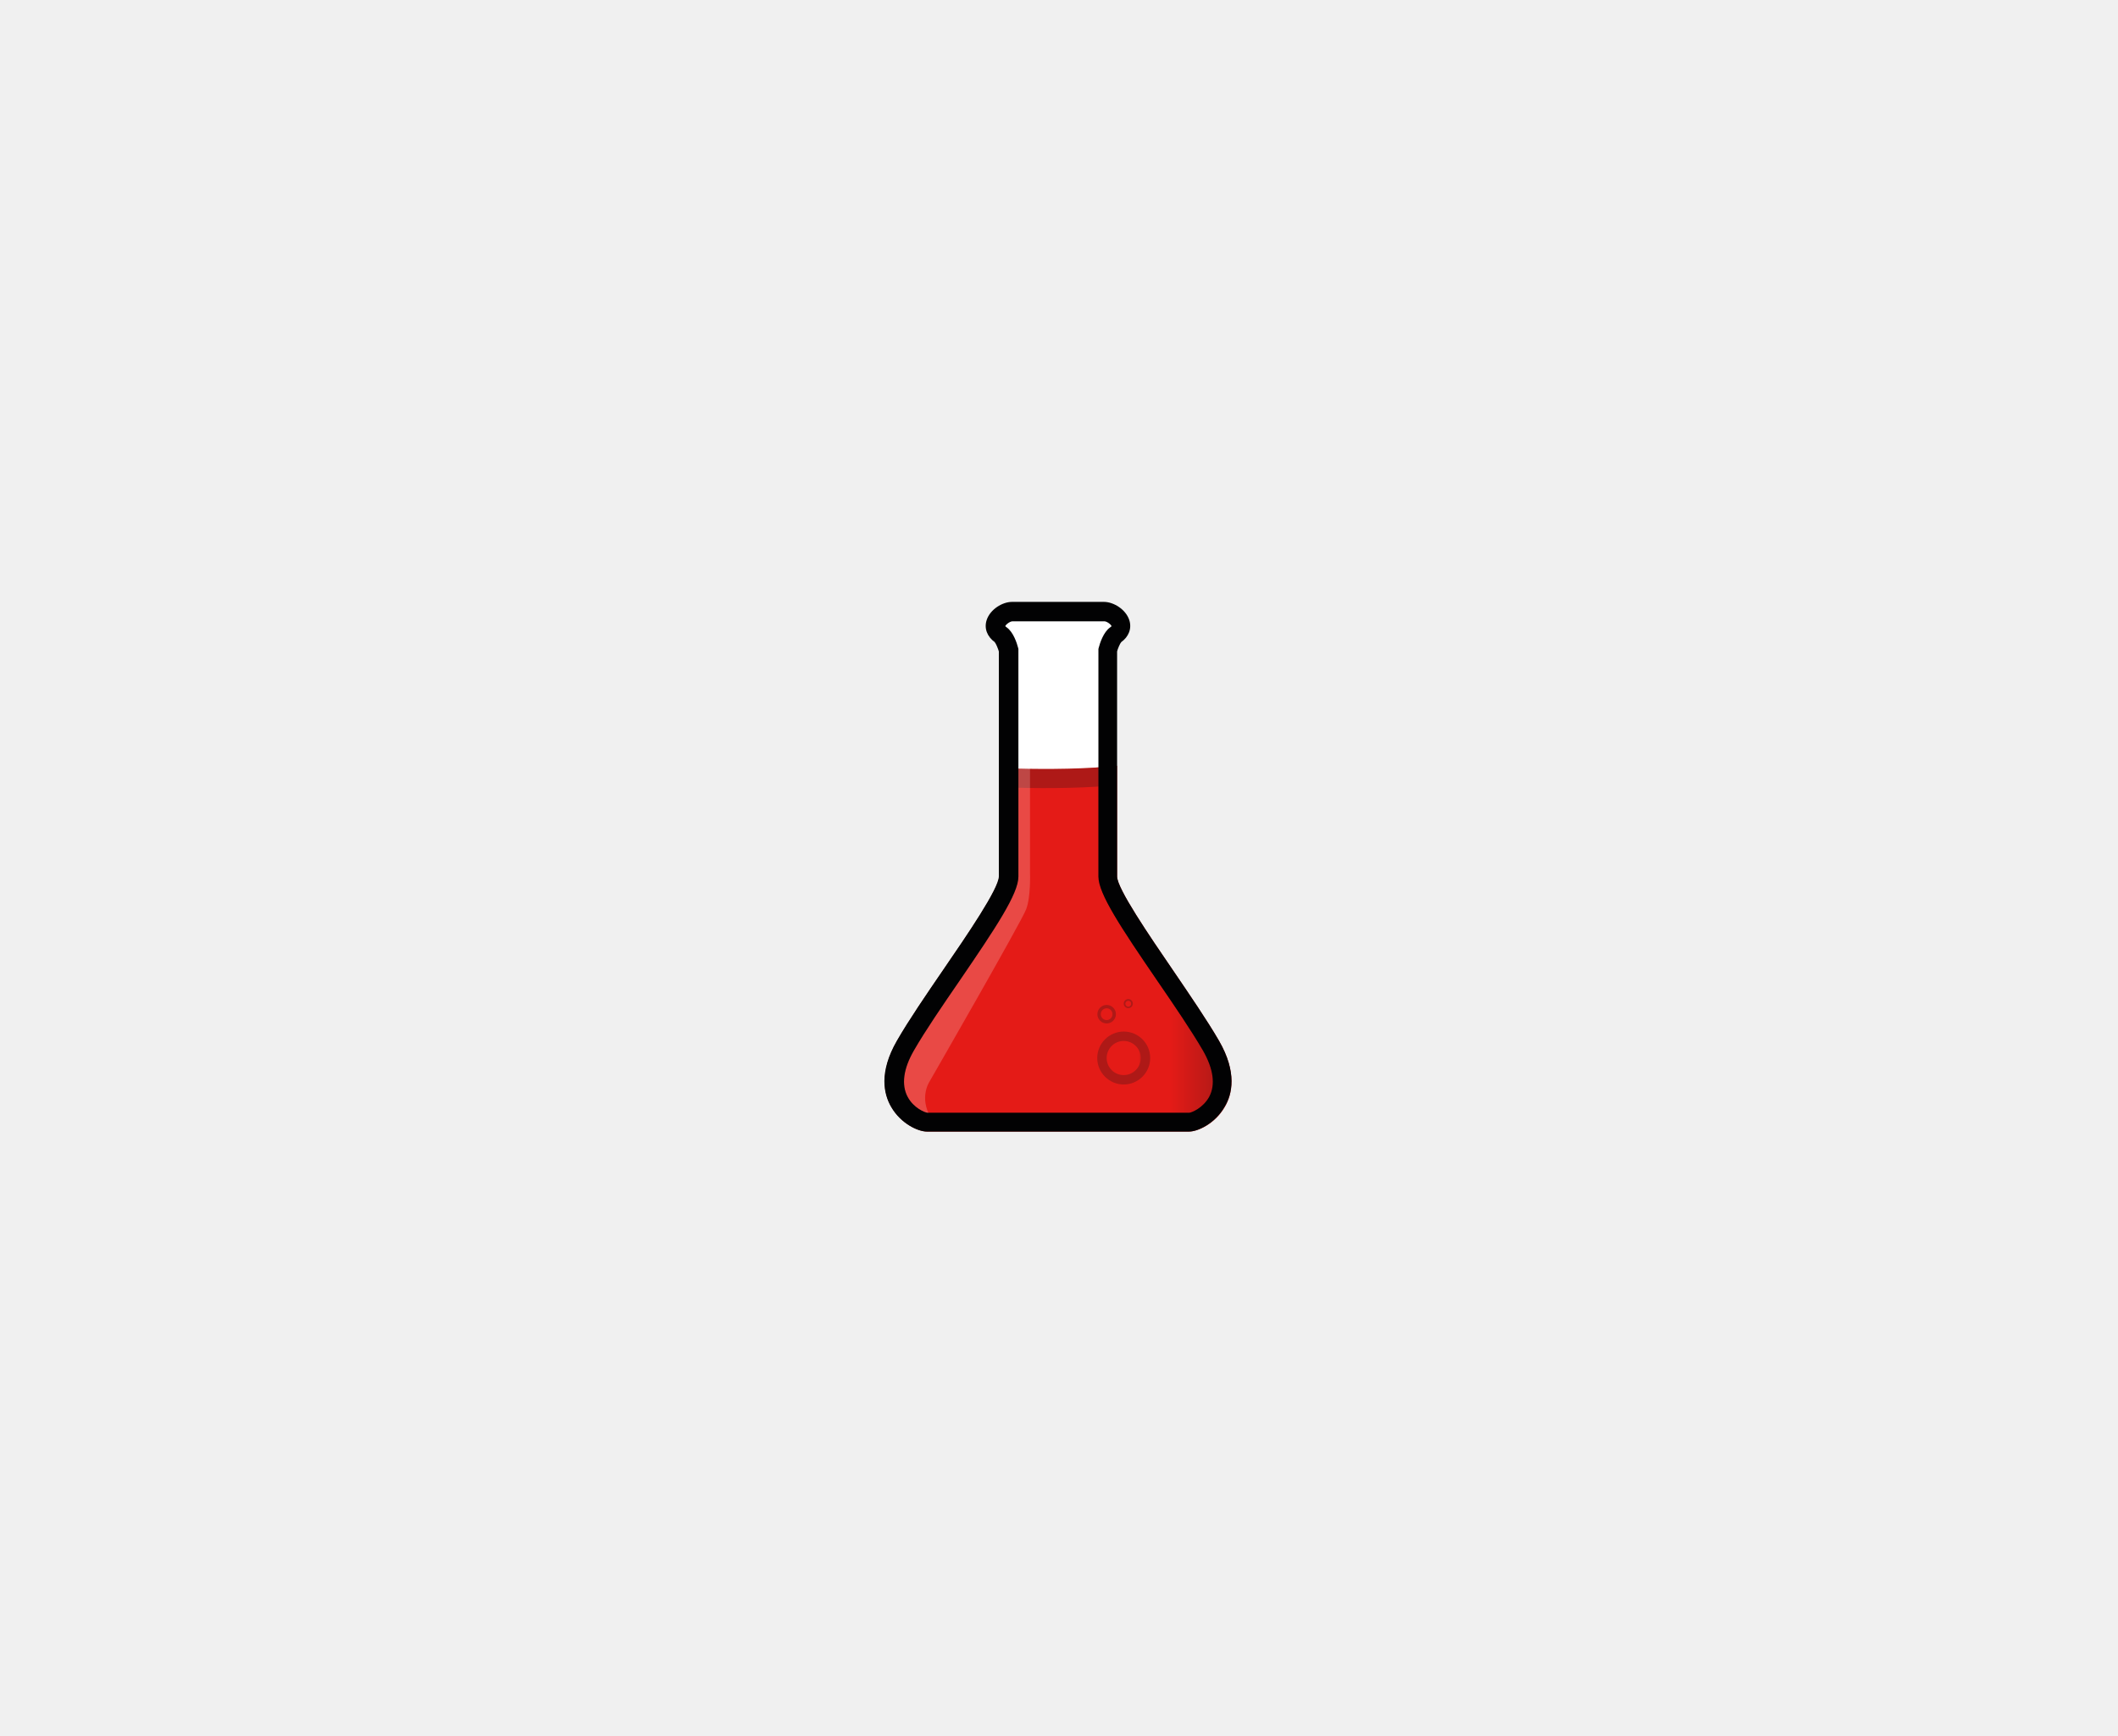
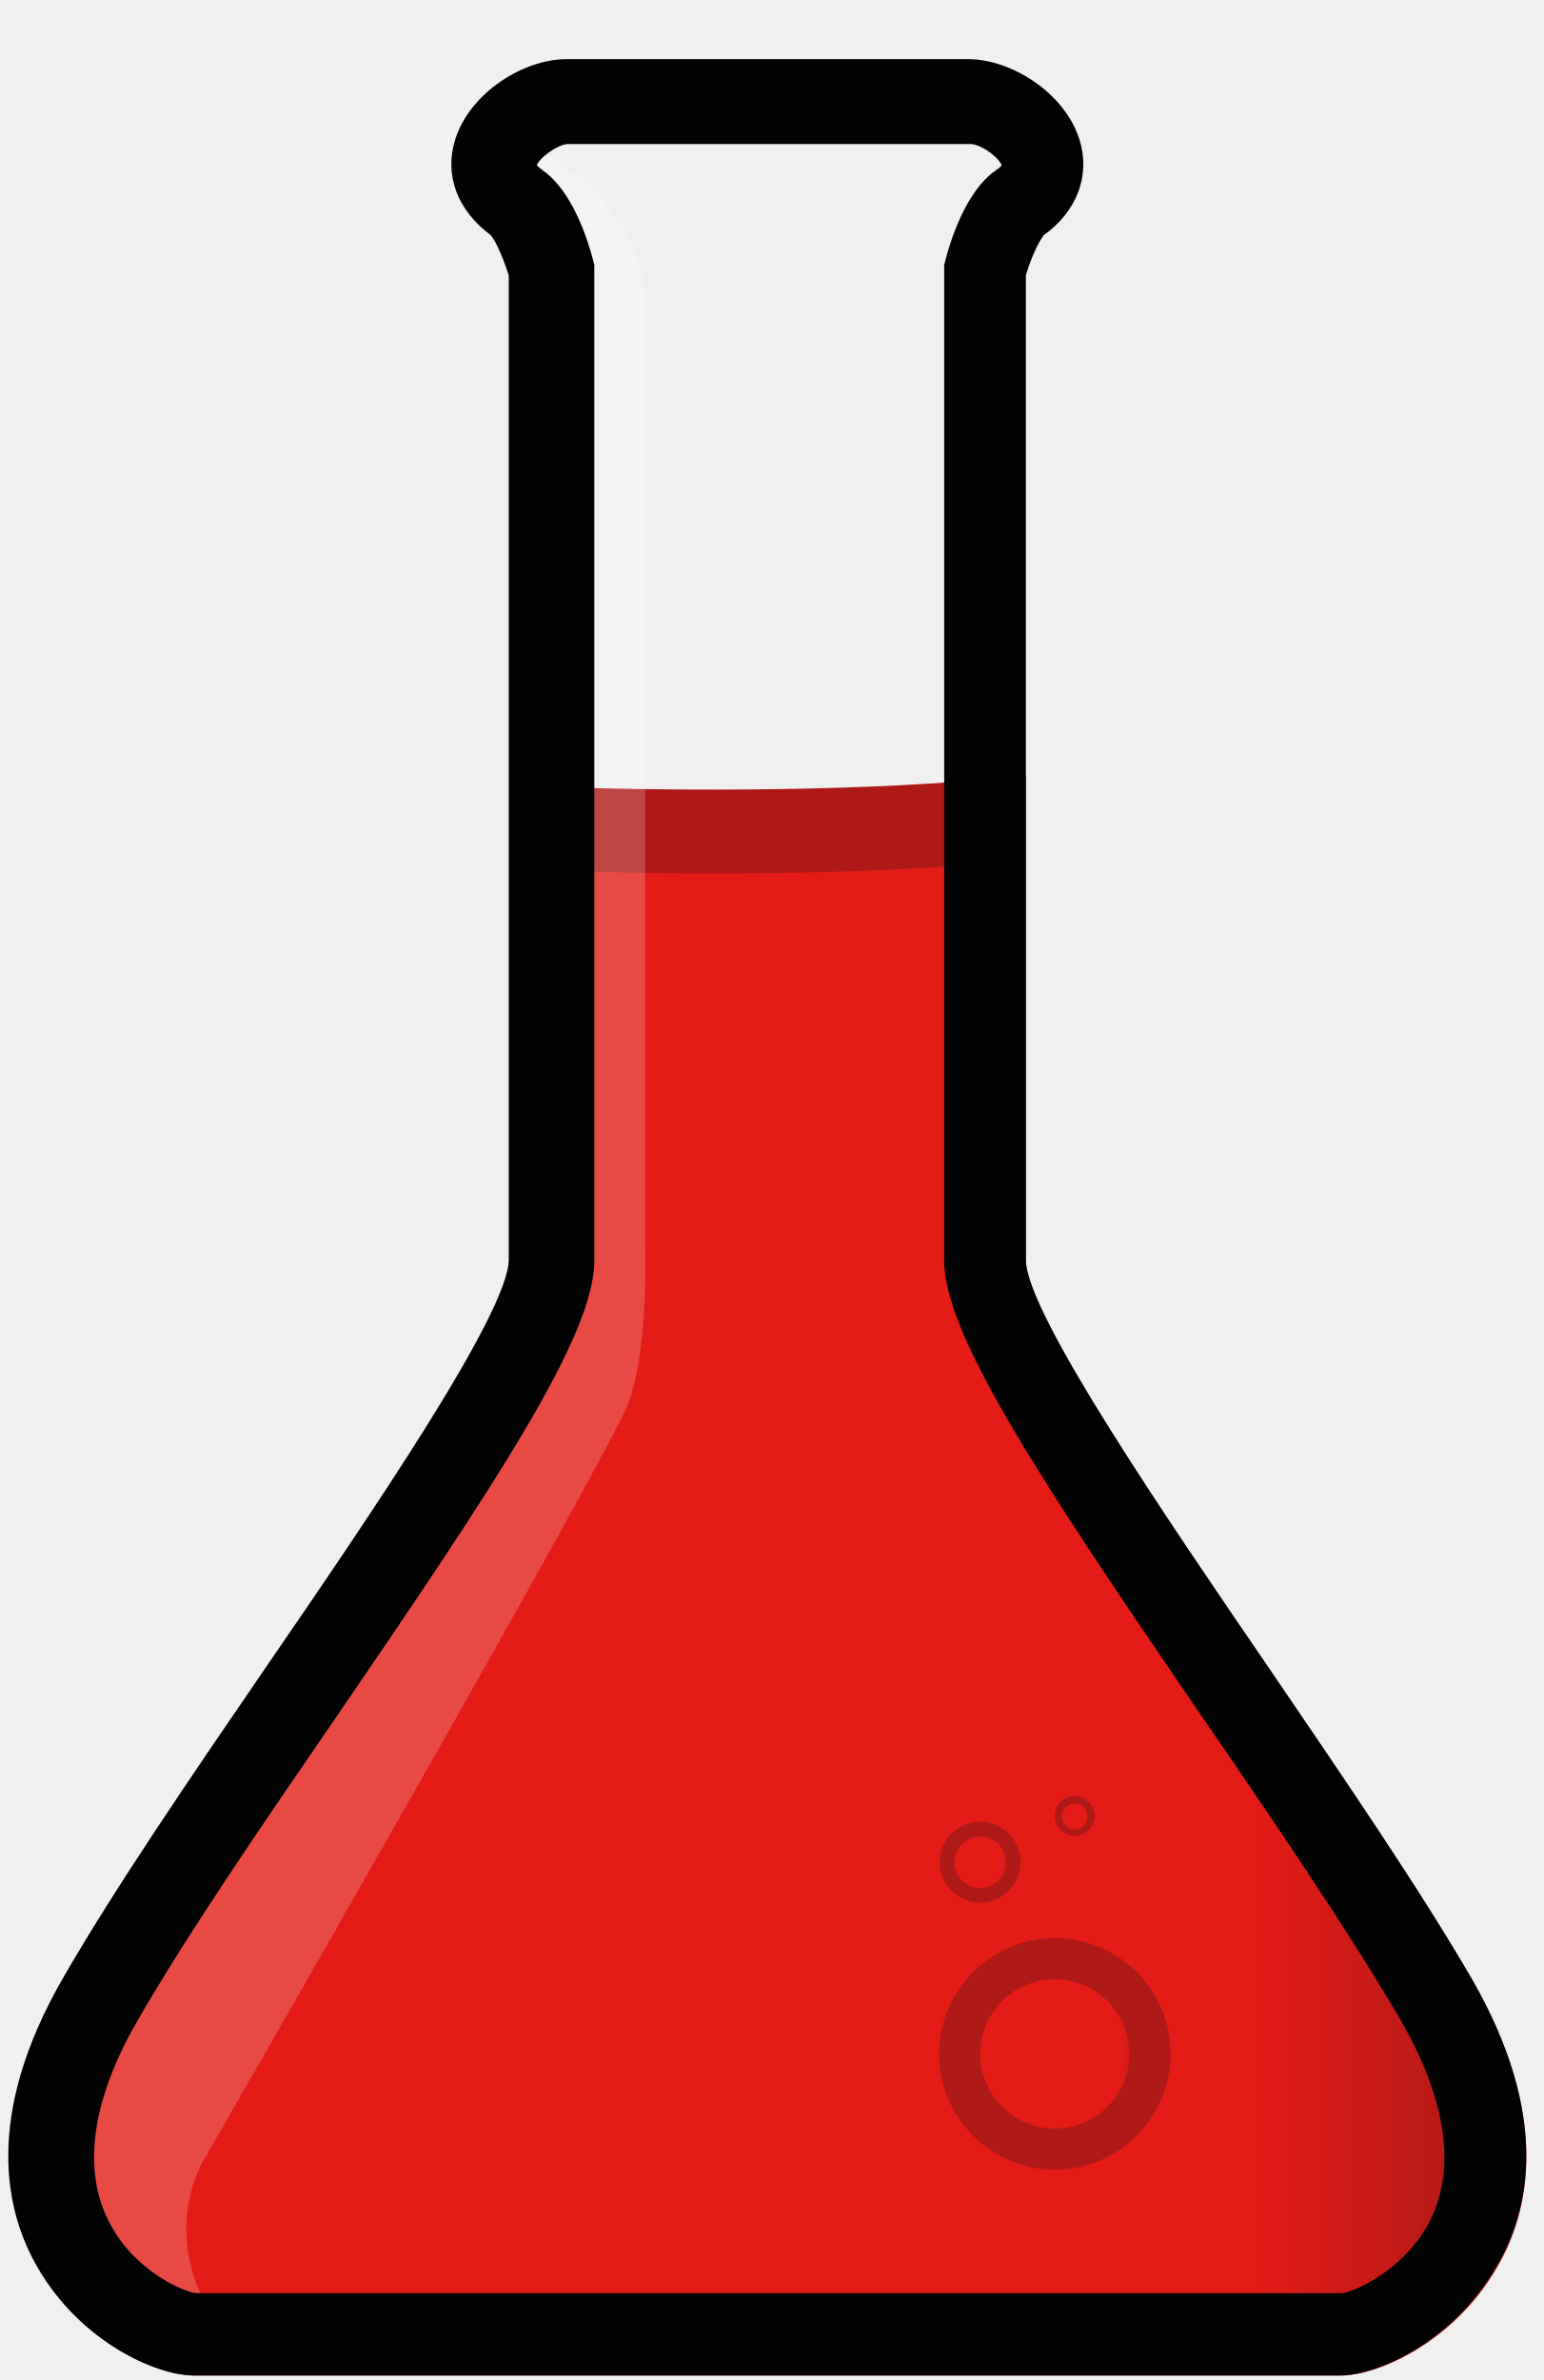
- <svg xmlns="http://www.w3.org/2000/svg" width="144" height="118" viewBox="0 0 144 118" fill="none">
-   <g id="PROT-1_Fraco_MundoVermelho">
-     <g id="Barra_Mundo_Vermelho">
-       <g id="Group">
-         <path id="Vector" d="M82.33 71.08C80.21 67.41 75.32 61.22 75.32 59.59C75.32 57.96 75.32 44.19 75.32 44.19C75.32 44.19 75.53 43.38 75.85 43.16C76.77 42.5 75.73 41.59 75.08 41.59C74.43 41.59 74.26 41.59 74.26 41.59H71.74H71.24H69.64C69.64 41.59 69.48 41.59 68.82 41.59C68.17 41.59 67.12 42.51 68.05 43.16C68.37 43.38 68.58 44.19 68.58 44.19C68.58 44.19 68.58 57.96 68.58 59.59C68.58 61.22 63.69 67.41 61.57 71.08C59.45 74.75 62.33 76.29 63.04 76.29H71.24H71.49H71.74H80.86C81.56 76.3 84.44 74.75 82.33 71.08Z" fill="white" />
-       </g>
-     </g>
-     <g id="Frasco_Mundo_Vermelho">
-       <g id="Group_2">
-         <g id="Group_3">
-           <path id="Vector_2" d="M82.33 71.08C80.21 67.41 75.32 61.22 75.32 59.59C75.32 58.89 75.32 55.92 75.32 52.77C73.2 52.96 70.18 52.95 68.59 52.88C68.59 55.99 68.59 58.9 68.59 59.59C68.59 61.22 63.7 67.41 61.58 71.08C59.46 74.75 62.34 76.29 63.05 76.29H71.25H71.5H71.75H80.87C81.56 76.3 84.44 74.75 82.33 71.08Z" fill="url(#paint0_linear_123_2494)" />
-           <path id="Vector_3" d="M82.88 70.76C82.08 69.38 80.89 67.64 79.74 65.95C78.14 63.61 75.95 60.41 75.95 59.59V52.77V52.06L75.25 52.12C73.1 52.32 70.03 52.29 68.6 52.23L67.93 52.2V52.87V59.58C67.93 60.41 65.74 63.61 64.14 65.94C62.99 67.62 61.8 69.36 61 70.75C59.76 72.9 60.1 74.39 60.61 75.26C61.27 76.4 62.44 76.93 63.03 76.93H71.23H71.48H71.73H80.85C81.44 76.93 82.61 76.4 83.27 75.26C83.78 74.4 84.12 72.91 82.88 70.76ZM80.86 75.65H71.74H71.49H71.24H63.04H63.05C62.89 75.64 62.11 75.33 61.71 74.57C61.27 73.75 61.42 72.65 62.14 71.41C62.91 70.07 64.09 68.35 65.23 66.69C67.72 63.05 69.24 60.76 69.24 59.6V52.89L68.57 53.53C70.09 53.6 73.16 53.62 75.39 53.42L74.69 52.78V59.6C74.69 60.76 76.21 63.05 78.7 66.69C79.84 68.35 81.01 70.07 81.79 71.41C82.51 72.66 82.66 73.75 82.22 74.57C81.79 75.33 81.02 75.64 80.86 75.65Z" fill="#AE1917" />
-         </g>
-       </g>
-       <g id="Group_4" opacity="0.2">
-         <path id="Vector_4" d="M67.9 42.06C67.63 42.38 67.56 42.8 68.05 43.15C68.37 43.37 68.58 44.18 68.58 44.18C68.58 44.18 68.58 57.95 68.58 59.58C68.58 61.21 63.69 67.4 61.57 71.07C59.45 74.74 62.33 76.28 63.04 76.28H63.49C62.37 74.8 63.18 73.56 63.18 73.56C63.18 73.56 69.46 62.65 69.77 61.81C70.09 60.96 70.03 59.34 70.03 59.34V44.62C69.91 43.22 68.67 42.43 67.9 42.06Z" fill="white" />
-       </g>
-       <g id="Group_5">
-         <path id="Vector_5" d="M77.88 71.93C77.88 72.75 77.22 73.41 76.4 73.41C75.58 73.41 74.92 72.75 74.92 71.93C74.92 71.11 75.58 70.45 76.4 70.45C77.22 70.45 77.88 71.11 77.88 71.93Z" fill="url(#paint1_linear_123_2494)" />
-         <path id="Vector_6" d="M77.56 71.93C77.56 72.57 77.04 73.09 76.4 73.09C75.76 73.09 75.24 72.57 75.24 71.93C75.24 71.29 75.76 70.77 76.4 70.77C77.04 70.77 77.56 71.29 77.56 71.93ZM76.4 70.13C75.41 70.13 74.6 70.94 74.6 71.93C74.6 72.92 75.41 73.73 76.4 73.73C77.39 73.73 78.2 72.92 78.2 71.93C78.2 70.93 77.39 70.13 76.4 70.13Z" fill="#AE1917" />
-       </g>
-       <g id="Group_6">
-         <path id="Vector_7" d="M82.88 70.76C82.08 69.38 80.89 67.64 79.74 65.95C78.14 63.61 75.95 60.41 75.95 59.59V44.19L75.93 44.35C76 44.08 76.15 43.74 76.23 43.66C76.23 43.66 76.22 43.67 76.21 43.67C76.75 43.29 76.96 42.72 76.78 42.16C76.54 41.42 75.7 40.92 75.06 40.92H74.24H71.72H71.22H69.62H68.8C68.16 40.92 67.32 41.42 67.08 42.16C66.9 42.72 67.11 43.28 67.65 43.67C67.64 43.66 67.63 43.66 67.63 43.66C67.71 43.74 67.85 44.07 67.93 44.35L67.91 44.18V59.58C67.91 60.41 65.72 63.61 64.12 65.94C62.97 67.62 61.78 69.36 60.98 70.75C59.74 72.9 60.08 74.39 60.59 75.26C61.25 76.4 62.42 76.93 63.01 76.93H71.21H71.46H71.71H80.83C81.42 76.93 82.59 76.4 83.25 75.26C83.78 74.4 84.12 72.91 82.88 70.76ZM80.86 75.65H71.74H71.49H71.24H63.04H63.05C62.89 75.64 62.11 75.33 61.71 74.57C61.27 73.75 61.42 72.65 62.14 71.41C62.91 70.07 64.09 68.35 65.23 66.69C67.72 63.05 69.24 60.76 69.24 59.6V44.2V44.12L69.22 44.04C69.14 43.73 68.9 42.97 68.44 42.65C68.36 42.59 68.34 42.56 68.34 42.56C68.34 42.57 68.35 42.58 68.34 42.59C68.36 42.47 68.67 42.24 68.83 42.24H69.65H71.25H71.75H74.27H75.09C75.26 42.24 75.56 42.47 75.58 42.59C75.58 42.58 75.58 42.57 75.58 42.56C75.58 42.56 75.56 42.6 75.48 42.65C75.02 42.97 74.78 43.73 74.7 44.04L74.68 44.12V44.2V59.6C74.68 60.76 76.2 63.05 78.69 66.69C79.83 68.35 81 70.07 81.78 71.41C82.5 72.66 82.65 73.75 82.21 74.57C81.79 75.33 81.02 75.64 80.86 75.65Z" fill="#020203" />
-       </g>
-       <g id="Group_7">
-         <path id="Vector_8" d="M75.75 68.95C75.75 69.23 75.52 69.46 75.24 69.46C74.96 69.46 74.73 69.23 74.73 68.95C74.73 68.67 74.96 68.44 75.24 68.44C75.52 68.44 75.75 68.67 75.75 68.95Z" fill="url(#paint2_linear_123_2494)" />
-         <path id="Vector_9" d="M75.64 68.95C75.64 69.17 75.46 69.35 75.24 69.35C75.02 69.35 74.84 69.17 74.84 68.95C74.84 68.73 75.02 68.55 75.24 68.55C75.46 68.55 75.64 68.73 75.64 68.95ZM75.24 68.32C74.9 68.32 74.61 68.6 74.61 68.95C74.61 69.29 74.89 69.58 75.24 69.58C75.58 69.58 75.87 69.3 75.87 68.95C75.87 68.61 75.59 68.32 75.24 68.32Z" fill="#AE1917" />
-       </g>
-       <g id="Group_8">
-         <path id="Vector_10" d="M76.97 68.24C76.97 68.38 76.86 68.5 76.71 68.5C76.56 68.5 76.45 68.39 76.45 68.24C76.45 68.09 76.56 67.98 76.71 67.98C76.86 67.98 76.97 68.09 76.97 68.24Z" fill="url(#paint3_linear_123_2494)" />
-         <path id="Vector_11" d="M76.91 68.24C76.91 68.35 76.82 68.44 76.71 68.44C76.6 68.44 76.51 68.35 76.51 68.24C76.51 68.13 76.6 68.04 76.71 68.04C76.82 68.03 76.91 68.13 76.91 68.24ZM76.71 67.92C76.54 67.92 76.4 68.06 76.4 68.23C76.4 68.4 76.54 68.54 76.71 68.54C76.88 68.54 77.02 68.4 77.02 68.23C77.02 68.06 76.88 67.92 76.71 67.92Z" fill="#AE1917" />
-       </g>
-     </g>
+ <svg xmlns="http://www.w3.org/2000/svg" width="24" height="37" viewBox="0 0 24 37" fill="none">
+   <path d="M22.33 31.08C20.21 27.41 15.32 21.22 15.32 19.59C15.32 18.89 15.32 15.92 15.32 12.77C13.2 12.96 10.18 12.95 8.59 12.88C8.59 15.99 8.59 18.9 8.59 19.59C8.59 21.22 3.7 27.41 1.58 31.08C-0.54 34.75 2.34 36.29 3.05 36.29H11.25H11.5H11.75H20.87C21.56 36.3 24.44 34.75 22.33 31.08Z" fill="url(#paint0_linear_125_6259)" />
+   <path d="M22.88 30.76C22.08 29.38 20.89 27.64 19.74 25.95C18.14 23.61 15.95 20.41 15.95 19.59V12.77V12.06L15.25 12.12C13.1 12.32 10.03 12.29 8.6 12.23L7.93 12.2V12.87V19.58C7.93 20.41 5.74 23.61 4.14 25.94C2.99 27.62 1.8 29.36 1 30.75C-0.24 32.9 0.1 34.39 0.61 35.26C1.27 36.4 2.44 36.93 3.03 36.93H11.23H11.48H11.73H20.85C21.44 36.93 22.61 36.4 23.27 35.26C23.78 34.4 24.12 32.91 22.88 30.76ZM20.86 35.65H11.74H11.49H11.24H3.04H3.05C2.89 35.64 2.11 35.33 1.71 34.57C1.27 33.75 1.42 32.65 2.14 31.41C2.91 30.07 4.09 28.35 5.23 26.69C7.72 23.05 9.24 20.76 9.24 19.6V12.89L8.57 13.53C10.09 13.6 13.16 13.62 15.39 13.42L14.69 12.78V19.6C14.69 20.76 16.21 23.05 18.7 26.69C19.84 28.35 21.01 30.07 21.79 31.41C22.51 32.66 22.66 33.75 22.22 34.57C21.79 35.33 21.02 35.64 20.86 35.65Z" fill="#AE1917" />
+   <g opacity="0.2">
+     <path d="M7.9 2.06C7.63 2.38 7.56 2.8 8.05 3.15C8.37 3.37 8.58 4.18 8.58 4.18C8.58 4.18 8.58 17.95 8.58 19.58C8.58 21.21 3.69 27.4 1.57 31.07C-0.55 34.74 2.33 36.28 3.04 36.28H3.49C2.37 34.8 3.18 33.56 3.18 33.56C3.18 33.56 9.46 22.65 9.77 21.81C10.09 20.96 10.03 19.34 10.03 19.34V4.62C9.91 3.22 8.67 2.43 7.9 2.06Z" fill="white" />
  </g>
+   <path d="M17.88 31.93C17.88 32.75 17.22 33.41 16.4 33.41C15.58 33.41 14.92 32.75 14.92 31.93C14.92 31.11 15.58 30.45 16.4 30.45C17.22 30.45 17.88 31.11 17.88 31.93Z" fill="url(#paint1_linear_125_6259)" />
+   <path d="M17.56 31.93C17.56 32.57 17.04 33.09 16.4 33.09C15.76 33.09 15.24 32.57 15.24 31.93C15.24 31.29 15.76 30.77 16.4 30.77C17.04 30.77 17.56 31.29 17.56 31.93ZM16.4 30.13C15.41 30.13 14.6 30.94 14.6 31.93C14.6 32.92 15.41 33.73 16.4 33.73C17.39 33.73 18.2 32.92 18.2 31.93C18.2 30.93 17.39 30.13 16.4 30.13Z" fill="#AE1917" />
+   <path d="M22.88 30.76C22.08 29.38 20.89 27.64 19.74 25.95C18.14 23.61 15.95 20.41 15.95 19.59V4.19L15.93 4.35C16 4.08 16.15 3.74 16.23 3.66C16.23 3.66 16.22 3.67 16.21 3.67C16.75 3.29 16.96 2.72 16.78 2.16C16.54 1.42 15.7 0.92 15.06 0.92H14.24H11.72H11.22H9.62H8.8C8.16 0.92 7.32 1.42 7.08 2.16C6.9 2.72 7.11 3.28 7.65 3.67C7.64 3.66 7.63 3.66 7.63 3.66C7.71 3.74 7.85 4.07 7.93 4.35L7.91 4.18V19.58C7.91 20.41 5.72 23.61 4.12 25.94C2.97 27.62 1.78 29.36 0.98 30.75C-0.26 32.9 0.08 34.39 0.59 35.26C1.25 36.4 2.42 36.93 3.01 36.93H11.21H11.46H11.71H20.83C21.42 36.93 22.59 36.4 23.25 35.26C23.78 34.4 24.12 32.91 22.88 30.76ZM20.86 35.65H11.74H11.49H11.24H3.04H3.05C2.89 35.64 2.11 35.33 1.71 34.57C1.27 33.75 1.42 32.65 2.14 31.41C2.91 30.07 4.09 28.35 5.23 26.69C7.72 23.05 9.24 20.76 9.24 19.6V4.2V4.12L9.22 4.04C9.14 3.73 8.9 2.97 8.44 2.65C8.36 2.59 8.34 2.56 8.34 2.56C8.34 2.57 8.35 2.58 8.34 2.59C8.36 2.47 8.67 2.24 8.83 2.24H9.65H11.25H11.75H14.27H15.09C15.26 2.24 15.56 2.47 15.58 2.59C15.58 2.58 15.58 2.57 15.58 2.56C15.58 2.56 15.56 2.6 15.48 2.65C15.02 2.97 14.78 3.73 14.7 4.04L14.68 4.12V4.2V19.6C14.68 20.76 16.2 23.05 18.69 26.69C19.83 28.35 21 30.07 21.78 31.41C22.5 32.66 22.65 33.75 22.21 34.57C21.79 35.33 21.02 35.64 20.86 35.65Z" fill="#020203" />
+   <path d="M15.75 28.95C15.75 29.23 15.52 29.46 15.24 29.46C14.96 29.46 14.73 29.23 14.73 28.95C14.73 28.67 14.96 28.44 15.24 28.44C15.52 28.44 15.75 28.67 15.75 28.95Z" fill="url(#paint2_linear_125_6259)" />
+   <path d="M15.64 28.95C15.64 29.17 15.46 29.35 15.24 29.35C15.02 29.35 14.84 29.17 14.84 28.95C14.84 28.73 15.02 28.55 15.24 28.55C15.46 28.55 15.64 28.73 15.64 28.95ZM15.24 28.32C14.9 28.32 14.61 28.6 14.61 28.95C14.61 29.29 14.89 29.58 15.24 29.58C15.58 29.58 15.87 29.3 15.87 28.95C15.87 28.61 15.59 28.32 15.24 28.32Z" fill="#AE1917" />
+   <path d="M16.97 28.24C16.97 28.38 16.86 28.5 16.71 28.5C16.56 28.5 16.45 28.39 16.45 28.24C16.45 28.09 16.56 27.98 16.71 27.98C16.86 27.98 16.97 28.09 16.97 28.24Z" fill="url(#paint3_linear_125_6259)" />
+   <path d="M16.91 28.24C16.91 28.35 16.82 28.44 16.71 28.44C16.6 28.44 16.51 28.35 16.51 28.24C16.51 28.13 16.6 28.04 16.71 28.04C16.82 28.03 16.91 28.13 16.91 28.24ZM16.71 27.92C16.54 27.92 16.4 28.06 16.4 28.23C16.4 28.4 16.54 28.54 16.71 28.54C16.88 28.54 17.02 28.4 17.02 28.23C17.02 28.06 16.88 27.92 16.71 27.92Z" fill="#AE1917" />
  <defs>
-     <linearGradient id="paint0_linear_123_2494" x1="60.806" y1="64.535" x2="83.091" y2="64.535" gradientUnits="userSpaceOnUse">
+     <linearGradient id="paint0_linear_125_6259" x1="0.806" y1="24.535" x2="23.091" y2="24.535" gradientUnits="userSpaceOnUse">
      <stop offset="0.842" stop-color="#E41B17" />
      <stop offset="1" stop-color="#AE1917" />
    </linearGradient>
-     <linearGradient id="paint1_linear_123_2494" x1="74.919" y1="71.928" x2="77.877" y2="71.928" gradientUnits="userSpaceOnUse">
+     <linearGradient id="paint1_linear_125_6259" x1="14.919" y1="31.928" x2="17.878" y2="31.928" gradientUnits="userSpaceOnUse">
      <stop offset="0.842" stop-color="#E41B17" />
      <stop offset="1" stop-color="#AE1917" />
    </linearGradient>
-     <linearGradient id="paint2_linear_123_2494" x1="74.728" y1="68.95" x2="75.754" y2="68.95" gradientUnits="userSpaceOnUse">
+     <linearGradient id="paint2_linear_125_6259" x1="14.728" y1="28.95" x2="15.754" y2="28.95" gradientUnits="userSpaceOnUse">
      <stop offset="0.842" stop-color="#E41B17" />
      <stop offset="1" stop-color="#AE1917" />
    </linearGradient>
-     <linearGradient id="paint3_linear_123_2494" x1="76.454" y1="68.236" x2="76.967" y2="68.236" gradientUnits="userSpaceOnUse">
+     <linearGradient id="paint3_linear_125_6259" x1="16.454" y1="28.236" x2="16.968" y2="28.236" gradientUnits="userSpaceOnUse">
      <stop offset="0.842" stop-color="#E41B17" />
      <stop offset="1" stop-color="#AE1917" />
    </linearGradient>
  </defs>
</svg>
